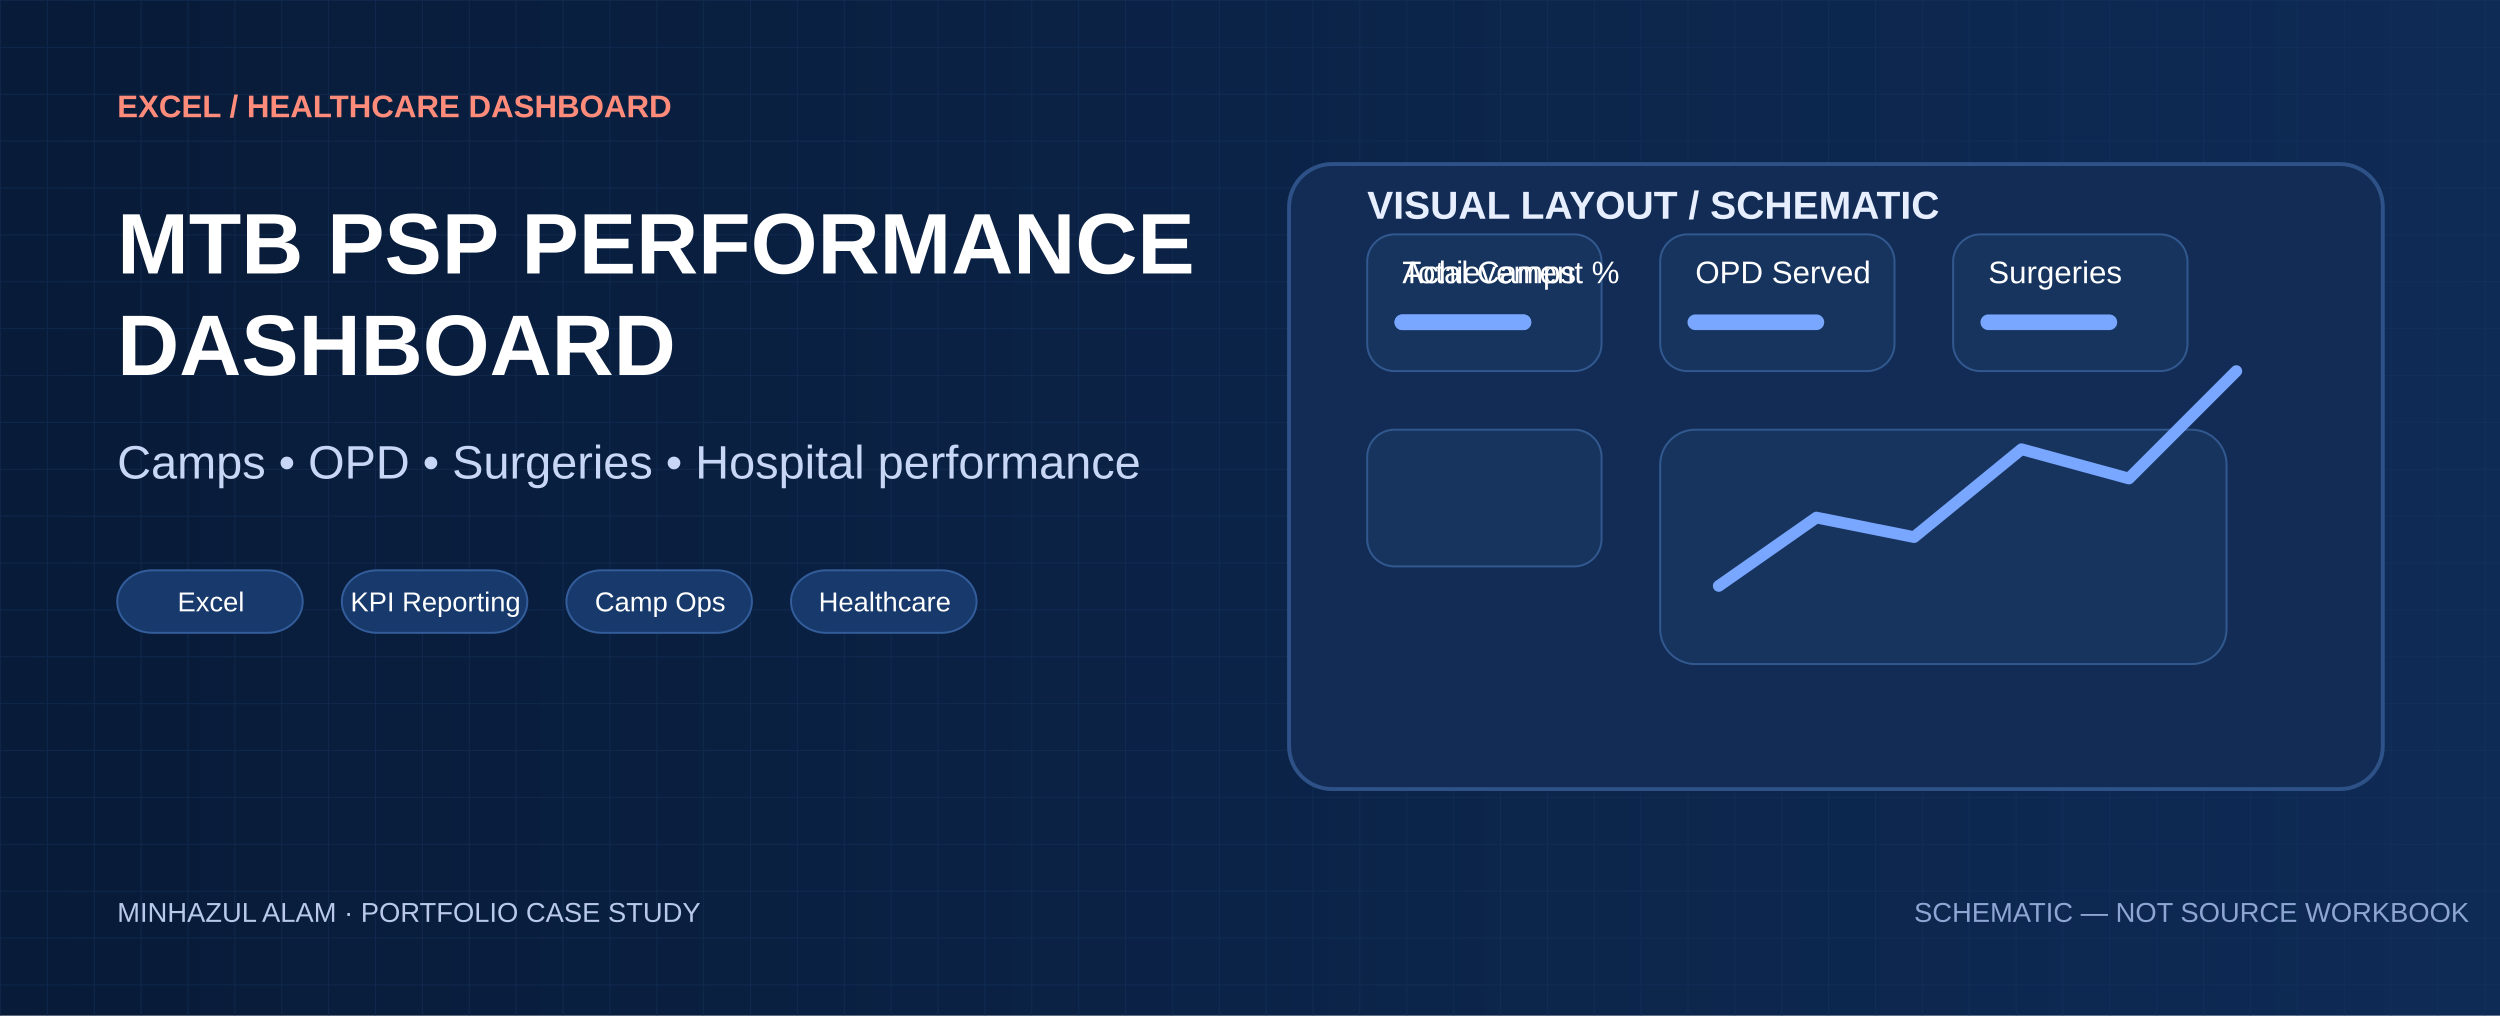
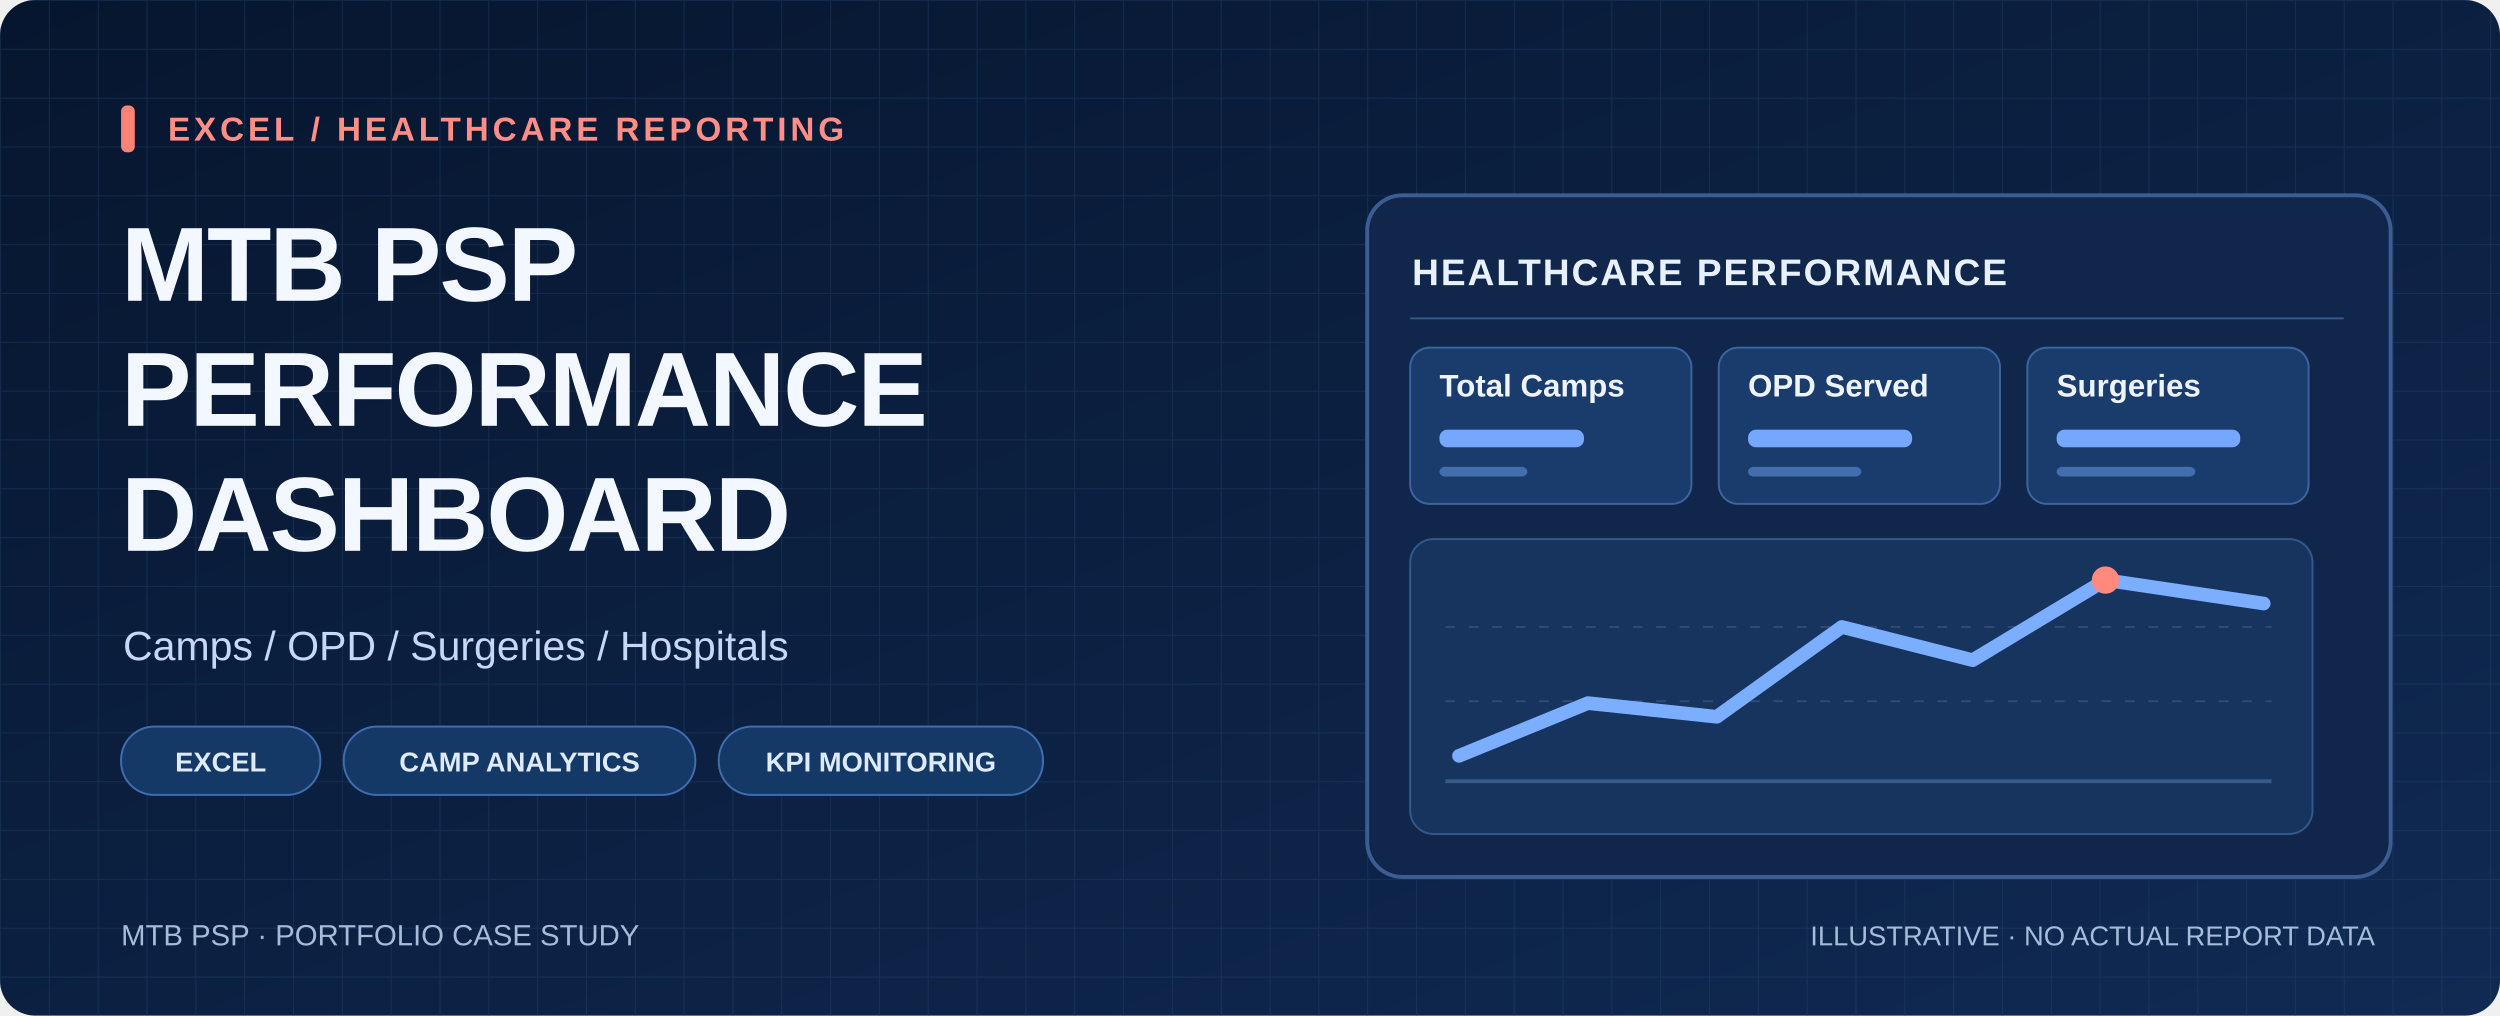
- <svg xmlns="http://www.w3.org/2000/svg" width="1280" height="520" viewBox="0 0 1280 520">
+ <svg xmlns="http://www.w3.org/2000/svg" viewBox="0 0 1280 520" width="1280" height="520" role="img" aria-label="MTB PSP PERFORMANCE DASHBOARD illustrative dashboard banner">
  <defs>
-     <linearGradient id="bg" x1="0" y1="0" x2="1" y2="0">
-       <stop offset="0%" stop-color="#081b38" />
-       <stop offset="100%" stop-color="#0e2b56" />
+     <linearGradient id="bg" x1="0" y1="0" x2="1" y2="1">
+       <stop offset="0" stop-color="#07162F" />
+       <stop offset="1" stop-color="#102A53" />
    </linearGradient>
-     <pattern id="grid" width="24" height="24" patternUnits="userSpaceOnUse">
-       <path d="M 24 0 L 0 0 0 24" fill="none" stroke="#17345f" stroke-width="1" />
+     <pattern id="grid" width="25" height="25" patternUnits="userSpaceOnUse">
+       <path d="M25 0 H0 V25" stroke="#21446F" stroke-width=".9" opacity=".45" fill="none" />
    </pattern>
  </defs>
-   <rect width="1280" height="520" fill="url(#bg)" />
-   <rect width="1280" height="520" fill="url(#grid)" opacity="0.45" />
-   <text x="60" y="60" fill="#ff8b7a" font-size="16" font-family="Arial" font-weight="700">EXCEL / HEALTHCARE DASHBOARD</text>
-   <text x="60" y="140" fill="#ffffff" font-size="44" font-family="Arial" font-weight="800">MTB PSP PERFORMANCE</text>
-   <text x="60" y="192" fill="#ffffff" font-size="44" font-family="Arial" font-weight="800">DASHBOARD</text>
-   <text x="60" y="245" fill="#c8d7f6" font-size="24" font-family="Arial">Camps • OPD • Surgeries • Hospital performance</text>
-   <rect x="60" y="292" rx="18" ry="18" width="95" height="32" fill="#17396b" stroke="#335d9b" />
-   <text x="108" y="313" fill="#ffffff" font-size="14" font-family="Arial" text-anchor="middle">Excel</text>
-   <rect x="175" y="292" rx="18" ry="18" width="95" height="32" fill="#17396b" stroke="#335d9b" />
-   <text x="223" y="313" fill="#ffffff" font-size="14" font-family="Arial" text-anchor="middle">KPI Reporting</text>
-   <rect x="290" y="292" rx="18" ry="18" width="95" height="32" fill="#17396b" stroke="#335d9b" />
-   <text x="338" y="313" fill="#ffffff" font-size="14" font-family="Arial" text-anchor="middle">Camp Ops</text>
-   <rect x="405" y="292" rx="18" ry="18" width="95" height="32" fill="#17396b" stroke="#335d9b" />
-   <text x="453" y="313" fill="#ffffff" font-size="14" font-family="Arial" text-anchor="middle">Healthcare</text>
-   <rect x="660" y="84" rx="22" ry="22" width="560" height="320" fill="#122c56" stroke="#2e5288" stroke-width="2" />
-   <text x="700" y="112" fill="#e7efff" font-size="20" font-family="Arial" font-weight="700">VISUAL LAYOUT / SCHEMATIC</text>
-   <rect x="700" y="120" rx="14" ry="14" width="120" height="70" fill="#17345f" stroke="#32598f" />
-   <text x="718" y="145" fill="#ffffff" font-size="16" font-family="Arial">Total Camps</text>
-   <line x1="718" y1="165" x2="780" y2="165" stroke="#79a7ff" stroke-width="8" stroke-linecap="round" />
-   <rect x="850" y="120" rx="14" ry="14" width="120" height="70" fill="#17345f" stroke="#32598f" />
-   <text x="868" y="145" fill="#ffffff" font-size="16" font-family="Arial">OPD Served</text>
-   <line x1="868" y1="165" x2="930" y2="165" stroke="#79a7ff" stroke-width="8" stroke-linecap="round" />
-   <rect x="1000" y="120" rx="14" ry="14" width="120" height="70" fill="#17345f" stroke="#32598f" />
-   <text x="1018" y="145" fill="#ffffff" font-size="16" font-family="Arial">Surgeries</text>
-   <line x1="1018" y1="165" x2="1080" y2="165" stroke="#79a7ff" stroke-width="8" stroke-linecap="round" />
-   <rect x="700" y="220" rx="14" ry="14" width="120" height="70" fill="#17345f" stroke="#32598f" />
-   <text x="718" y="145" fill="#ffffff" font-size="16" font-family="Arial">Achievement %</text>
-   <line x1="718" y1="165" x2="780" y2="165" stroke="#79a7ff" stroke-width="8" stroke-linecap="round" />
-   <rect x="850" y="220" rx="18" ry="18" width="290" height="120" fill="#17345f" stroke="#32598f" />
-   <polyline points="880,300 930,265 980,275 1035,230 1090,245 1145,190" fill="none" stroke="#79a7ff" stroke-width="6" stroke-linecap="round" stroke-linejoin="round" />
-   <circle cx="980" cy="145" r="0" fill="#fff" />
-   <text x="60" y="472" fill="#b9c9ea" font-size="14" font-family="Arial">MINHAZUL ALAM · PORTFOLIO CASE STUDY</text>
-   <text x="980" y="472" fill="#8ea6d3" font-size="14" font-family="Arial">SCHEMATIC — NOT SOURCE WORKBOOK</text>
+   <rect width="1280" height="520" rx="18" fill="url(#bg)" />
+   <rect width="1280" height="520" rx="18" fill="url(#grid)" />
+   <rect x="62" y="54" width="7" height="24" rx="3" fill="#FF8276" />
+   <text x="86" y="72" fill="#FF8E87" font-size="17" font-weight="700" letter-spacing="2" font-family="Arial, Helvetica, sans-serif">EXCEL / HEALTHCARE REPORTING</text>
+   <text x="62" y="154" fill="#F3F7FF" font-size="54" font-family="Arial, Helvetica, sans-serif" font-weight="800" letter-spacing="-1">MTB PSP</text>
+   <text x="62" y="218" fill="#F3F7FF" font-size="54" font-family="Arial, Helvetica, sans-serif" font-weight="800" letter-spacing="-1">PERFORMANCE</text>
+   <text x="62" y="282" fill="#F3F7FF" font-size="54" font-family="Arial, Helvetica, sans-serif" font-weight="800" letter-spacing="-1">DASHBOARD</text>
+   <text x="63" y="338" fill="#C5D8F6" font-size="21" font-family="Arial, Helvetica, sans-serif">Camps  /  OPD  /  Surgeries  /  Hospitals</text>
+   <rect x="62" y="372" width="102" height="35" rx="17" fill="#153967" stroke="#3F6EB0" />
+   <text x="113.0" y="395" fill="#DDEAFF" font-size="14" font-family="Arial, Helvetica, sans-serif" font-weight="700" text-anchor="middle">EXCEL</text>
+   <rect x="176" y="372" width="180" height="35" rx="17" fill="#153967" stroke="#3F6EB0" />
+   <text x="266.0" y="395" fill="#DDEAFF" font-size="14" font-family="Arial, Helvetica, sans-serif" font-weight="700" text-anchor="middle">CAMP ANALYTICS</text>
+   <rect x="368" y="372" width="166" height="35" rx="17" fill="#153967" stroke="#3F6EB0" />
+   <text x="451.0" y="395" fill="#DDEAFF" font-size="14" font-family="Arial, Helvetica, sans-serif" font-weight="700" text-anchor="middle">KPI MONITORING</text>
+   <rect x="700" y="100" width="524" height="349" rx="18" fill="#10264A" stroke="#3B5D93" stroke-width="2" />
+   <text x="723" y="146" fill="#E7F0FF" font-size="19" font-weight="700" font-family="Arial, Helvetica, sans-serif" letter-spacing="1">HEALTHCARE PERFORMANCE</text>
+   <line x1="722" y1="163" x2="1200" y2="163" stroke="#31598A" stroke-width="1" />
+   <rect x="722" y="178" width="144" height="80" rx="10" fill="#1A3C6C" stroke="#3C64A2" />
+   <text x="737" y="203" fill="#EDF3FF" font-size="16" font-family="Arial, Helvetica, sans-serif" font-weight="700">Total Camps</text>
+   <rect x="737" y="220" rx="4" width="74" height="9" fill="#76A7FF" />
+   <rect x="737" y="239" rx="3" width="45" height="5" fill="#426EAD" />
+   <rect x="880" y="178" width="144" height="80" rx="10" fill="#1A3C6C" stroke="#3C64A2" />
+   <text x="895" y="203" fill="#EDF3FF" font-size="16" font-family="Arial, Helvetica, sans-serif" font-weight="700">OPD Served</text>
+   <rect x="895" y="220" rx="4" width="84" height="9" fill="#76A7FF" />
+   <rect x="895" y="239" rx="3" width="58" height="5" fill="#426EAD" />
+   <rect x="1038" y="178" width="144" height="80" rx="10" fill="#1A3C6C" stroke="#3C64A2" />
+   <text x="1053" y="203" fill="#EDF3FF" font-size="16" font-family="Arial, Helvetica, sans-serif" font-weight="700">Surgeries</text>
+   <rect x="1053" y="220" rx="4" width="94" height="9" fill="#76A7FF" />
+   <rect x="1053" y="239" rx="3" width="71" height="5" fill="#426EAD" />
+   <rect x="722" y="276" width="462" height="151" rx="12" fill="#17345F" stroke="#31598A" />
+   <line x1="740" y1="400" x2="1163" y2="400" stroke="#385A88" stroke-width="2" />
+   <line x1="740" y1="359" x2="1163" y2="359" stroke="#2E4A75" stroke-dasharray="5 7" />
+   <line x1="740" y1="321" x2="1163" y2="321" stroke="#2E4A75" stroke-dasharray="5 7" />
+   <polyline points="747,387 813,360 879,367 943,321 1010,338 1078,297 1159,309" fill="none" stroke="#7CAEFF" stroke-width="7" stroke-linecap="round" stroke-linejoin="round" />
+   <circle cx="1078" cy="297" r="7" fill="#FF897C" />
+   <text x="62" y="484" fill="#A6BDD9" font-size="15" font-family="Arial, Helvetica, sans-serif">MTB PSP · PORTFOLIO CASE STUDY</text>
+   <text x="1216" y="484" text-anchor="end" fill="#A6BDD9" font-size="14" font-family="Arial, Helvetica, sans-serif">ILLUSTRATIVE · NO ACTUAL REPORT DATA</text>
</svg>
